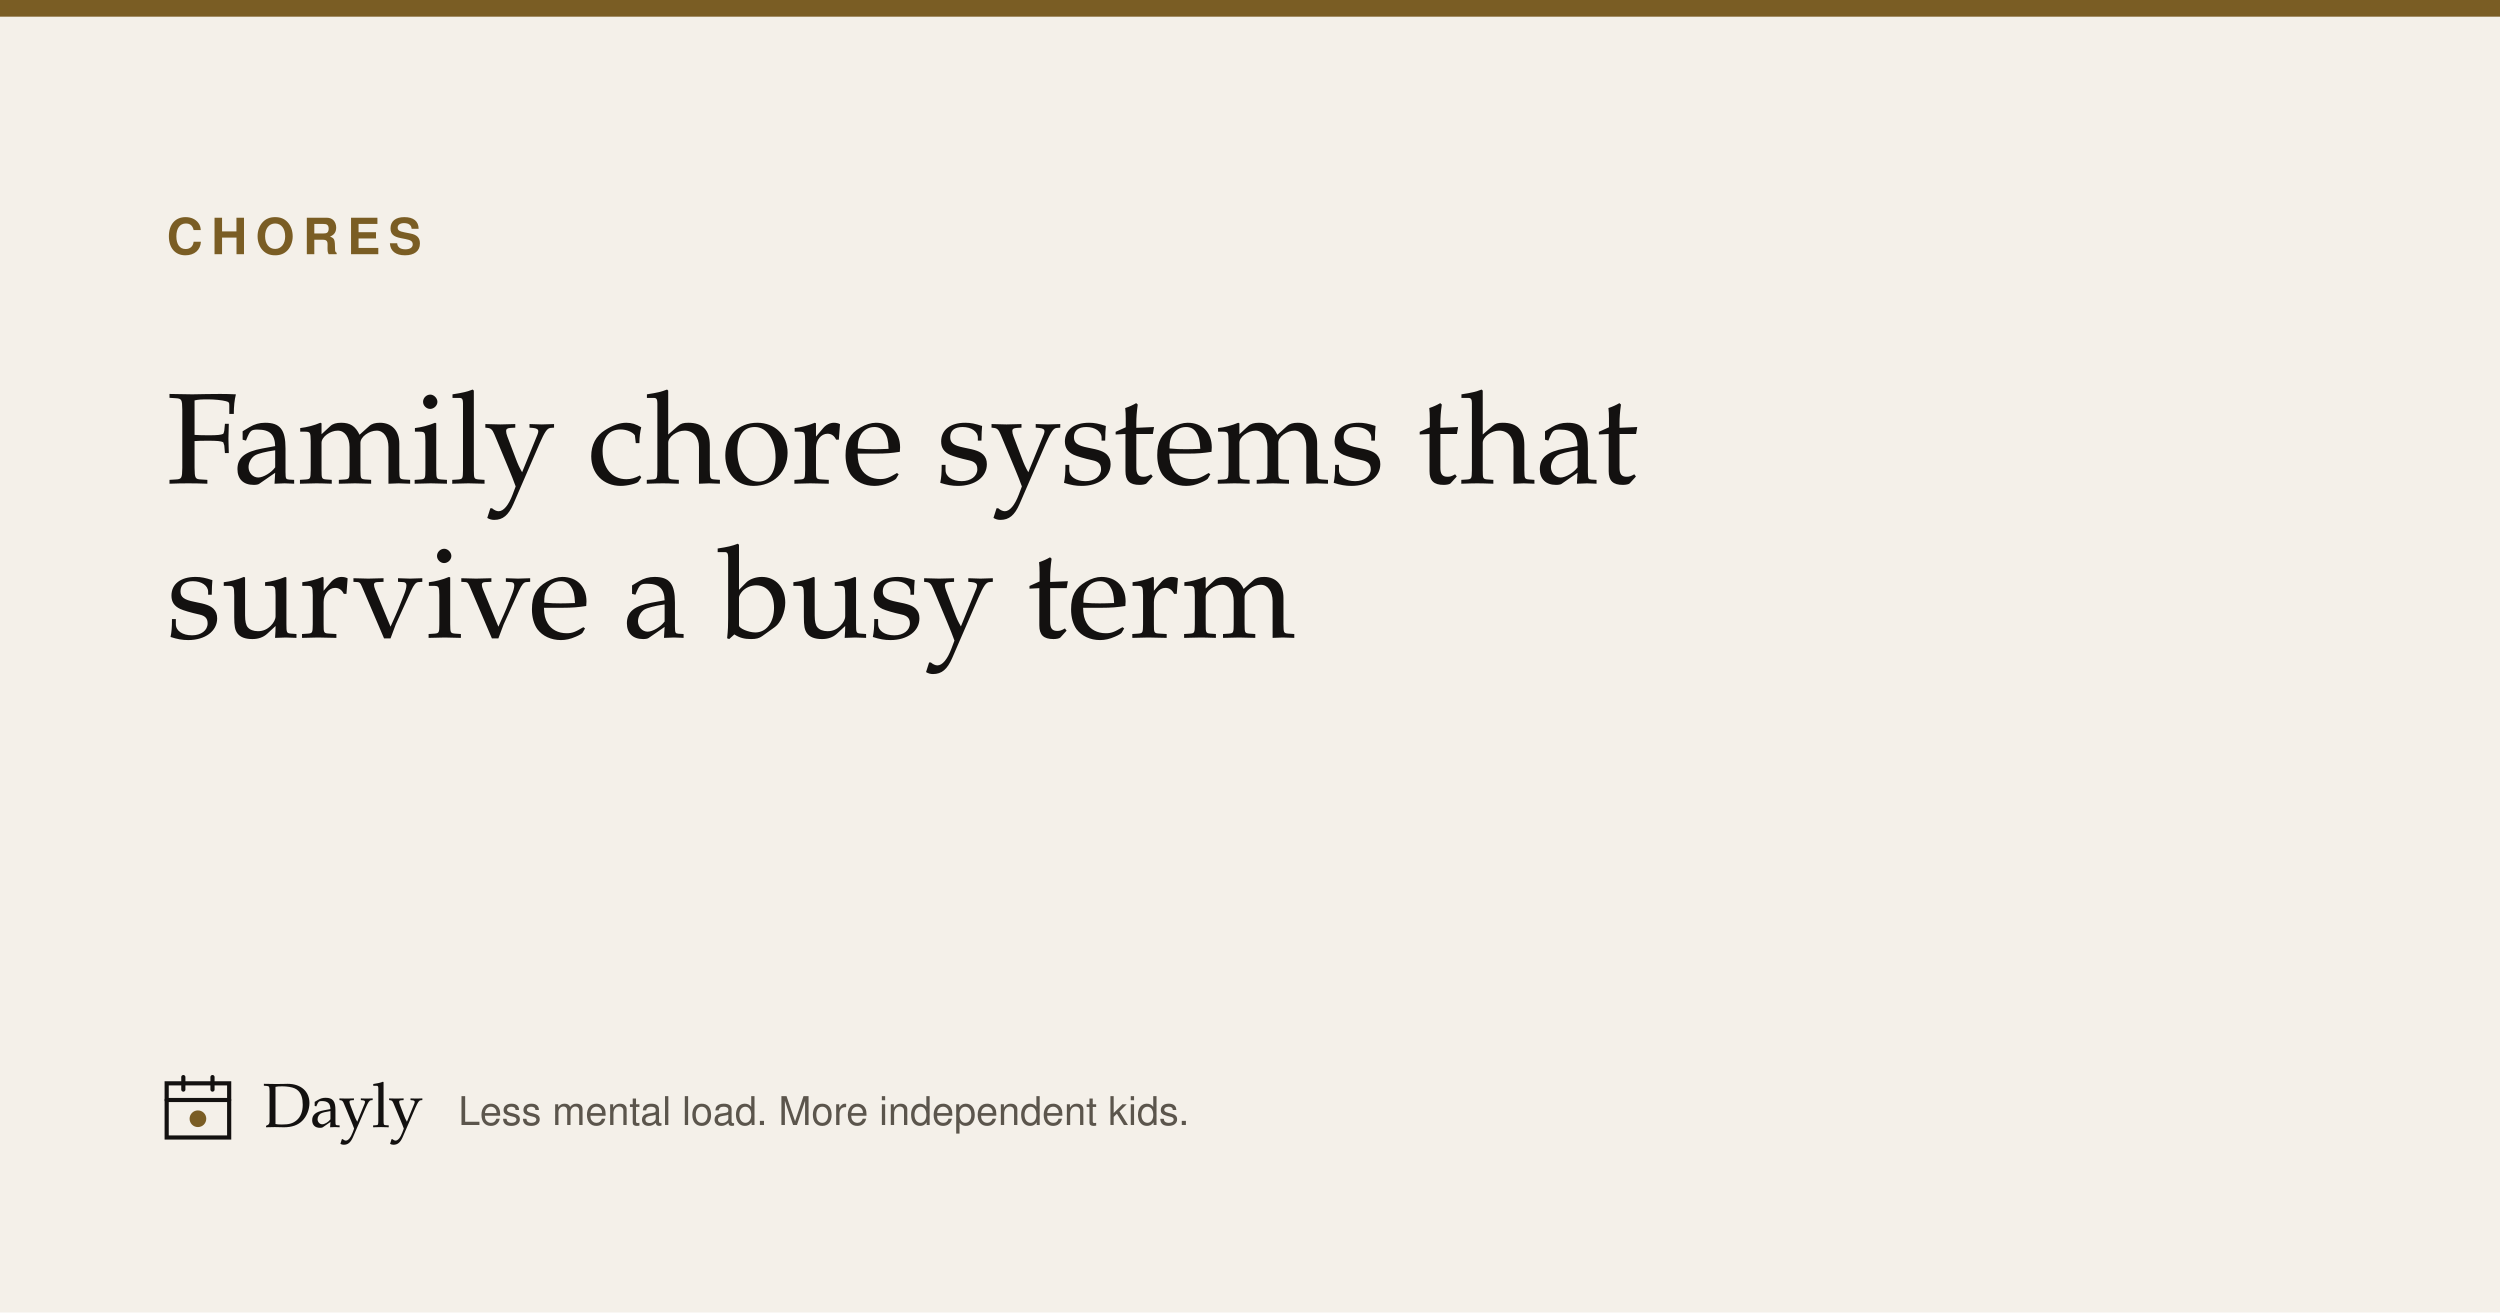
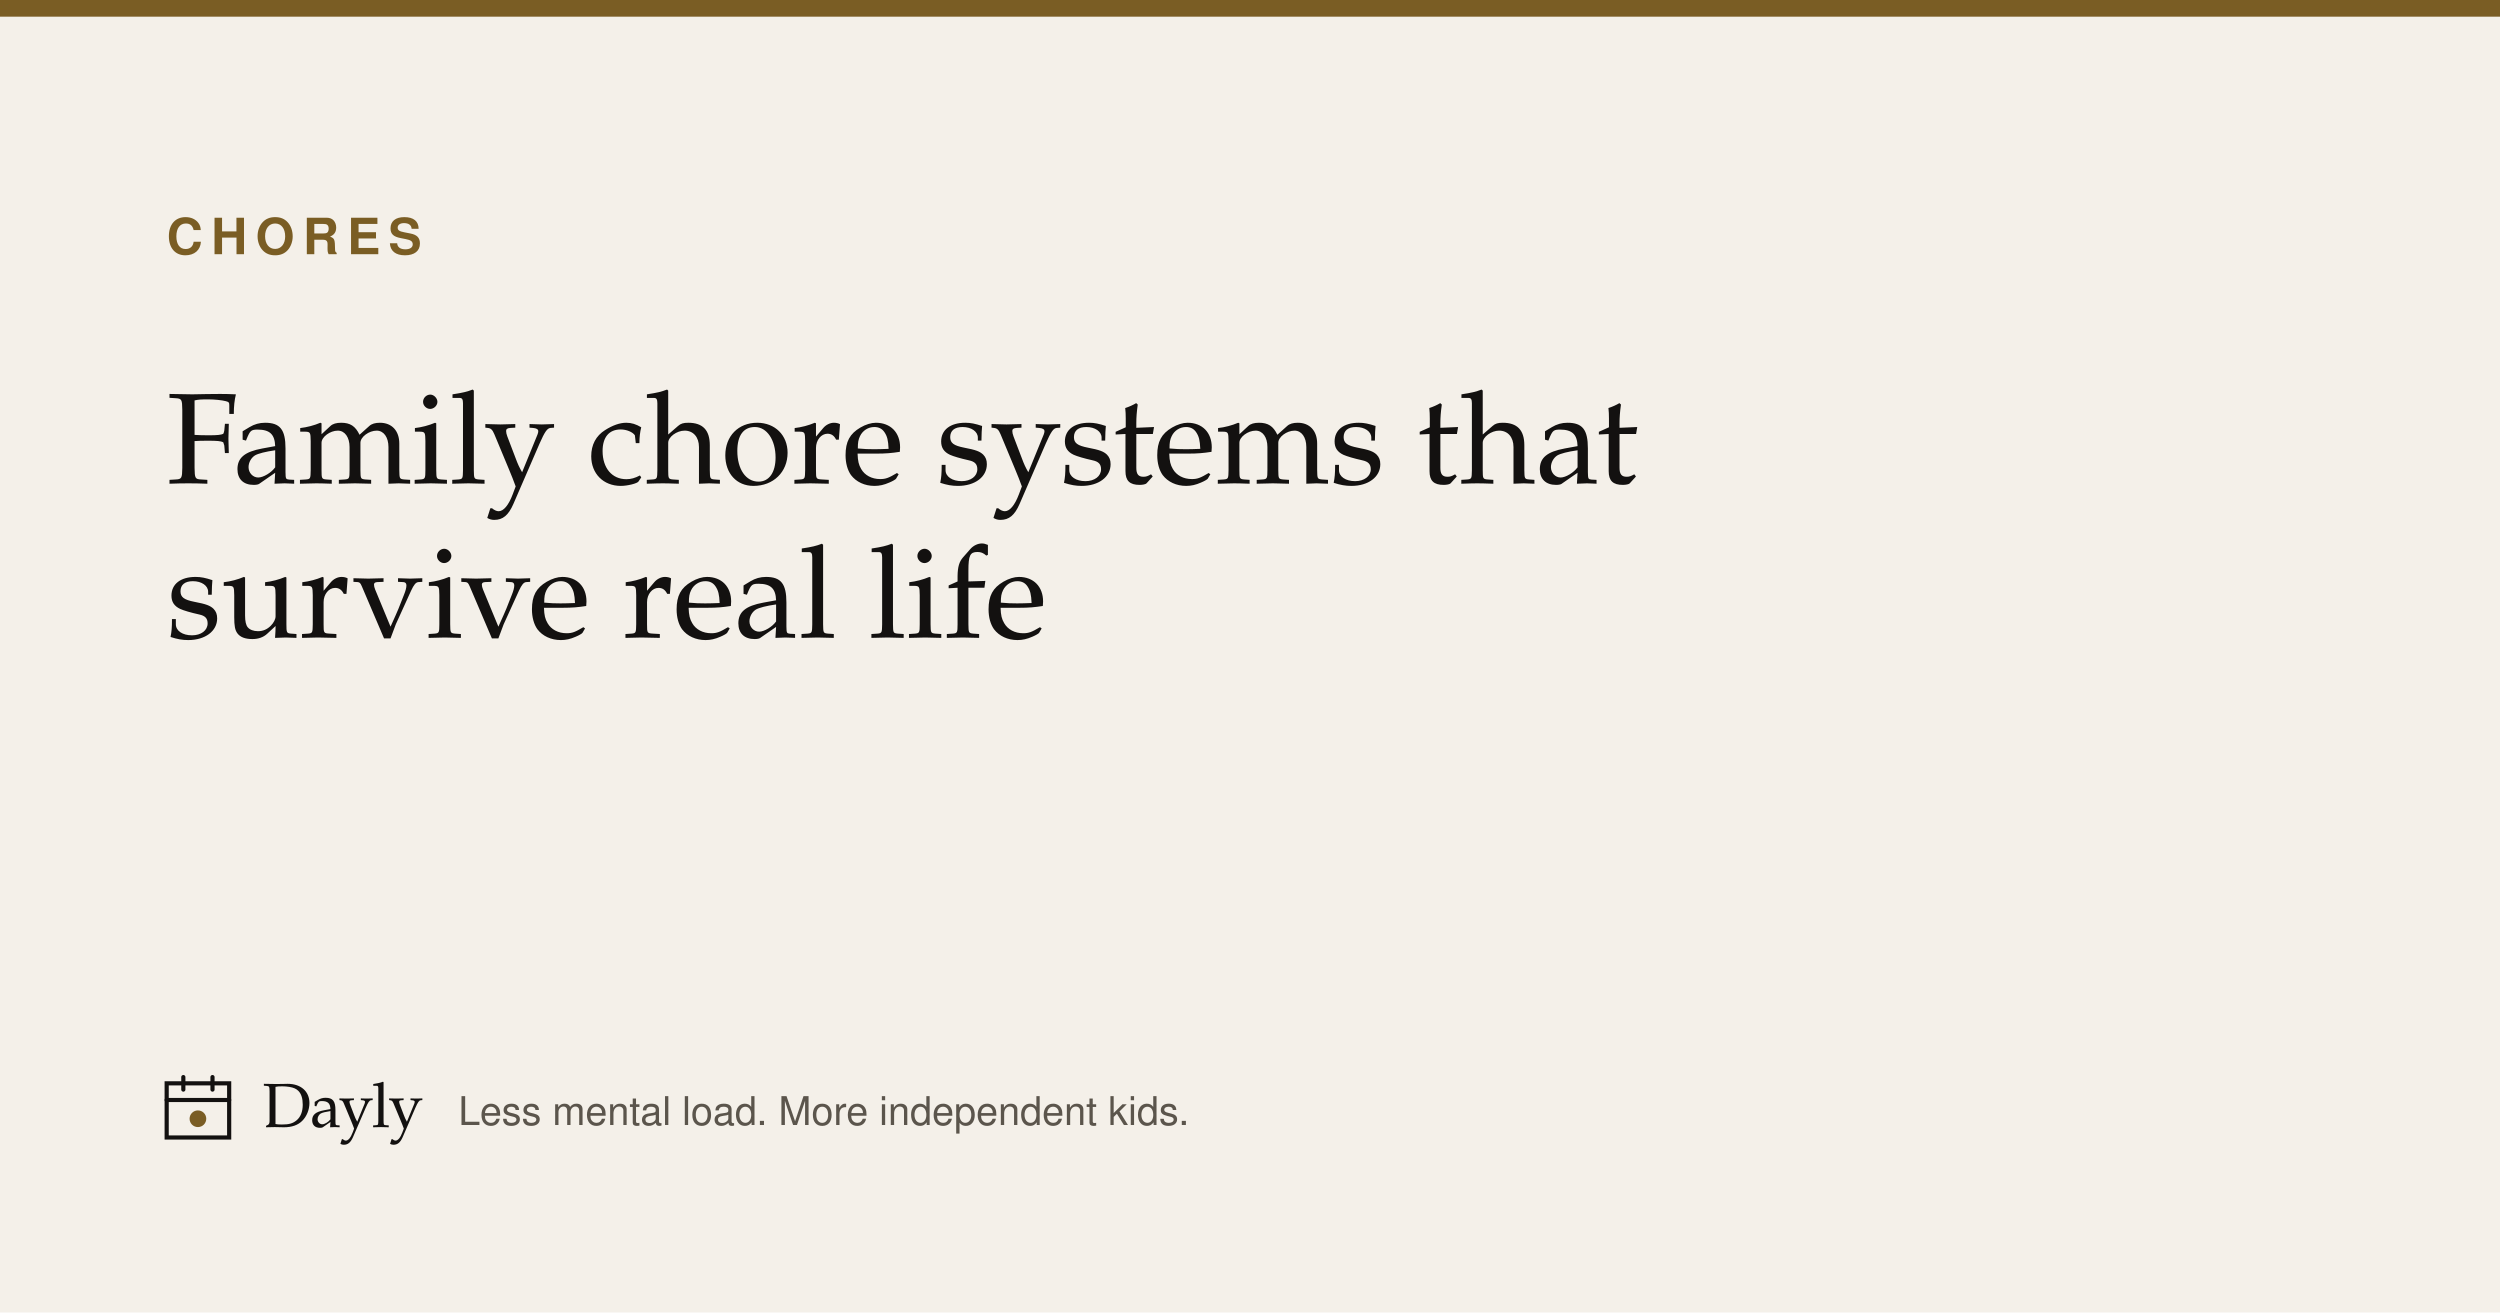
<svg xmlns="http://www.w3.org/2000/svg" width="1200" height="630" viewBox="0 0 1200 630">
  <rect width="1200" height="630" fill="#f4f0e9" />
  <rect x="0" y="0" width="1200" height="8" fill="#7a5d24" />
  <g font-family="Iowan Old Style, Palatino, Georgia, serif" fill="#131110">
    <text x="80" y="232" font-size="62">Family chore systems that</text>
-     <text x="80" y="306" font-size="62">survive a busy term</text>
+     <text x="80" y="306" font-size="62">survive real life</text>
  </g>
  <text x="80" y="122" font-family="-apple-system, Helvetica, Arial, sans-serif" font-size="24" letter-spacing="4" font-weight="600" fill="#7a5d24">CHORES</text>
  <g transform="translate(80,520)">
    <rect x="0" y="0" width="30" height="26" fill="none" stroke="#131110" stroke-width="2" />
    <path d="M0 8h30M8 -3v6M22 -3v6" stroke="#131110" stroke-width="2" stroke-linecap="round" />
    <circle cx="15" cy="17" r="4" fill="#7a5d24" />
    <text x="46" y="21" font-family="Iowan Old Style, Palatino, Georgia, serif" font-size="30" fill="#131110">Dayly</text>
    <text x="140" y="20" font-family="-apple-system, Helvetica, Arial, sans-serif" font-size="19" fill="#5b554c">Less mental load. More independent kids.</text>
  </g>
</svg>
